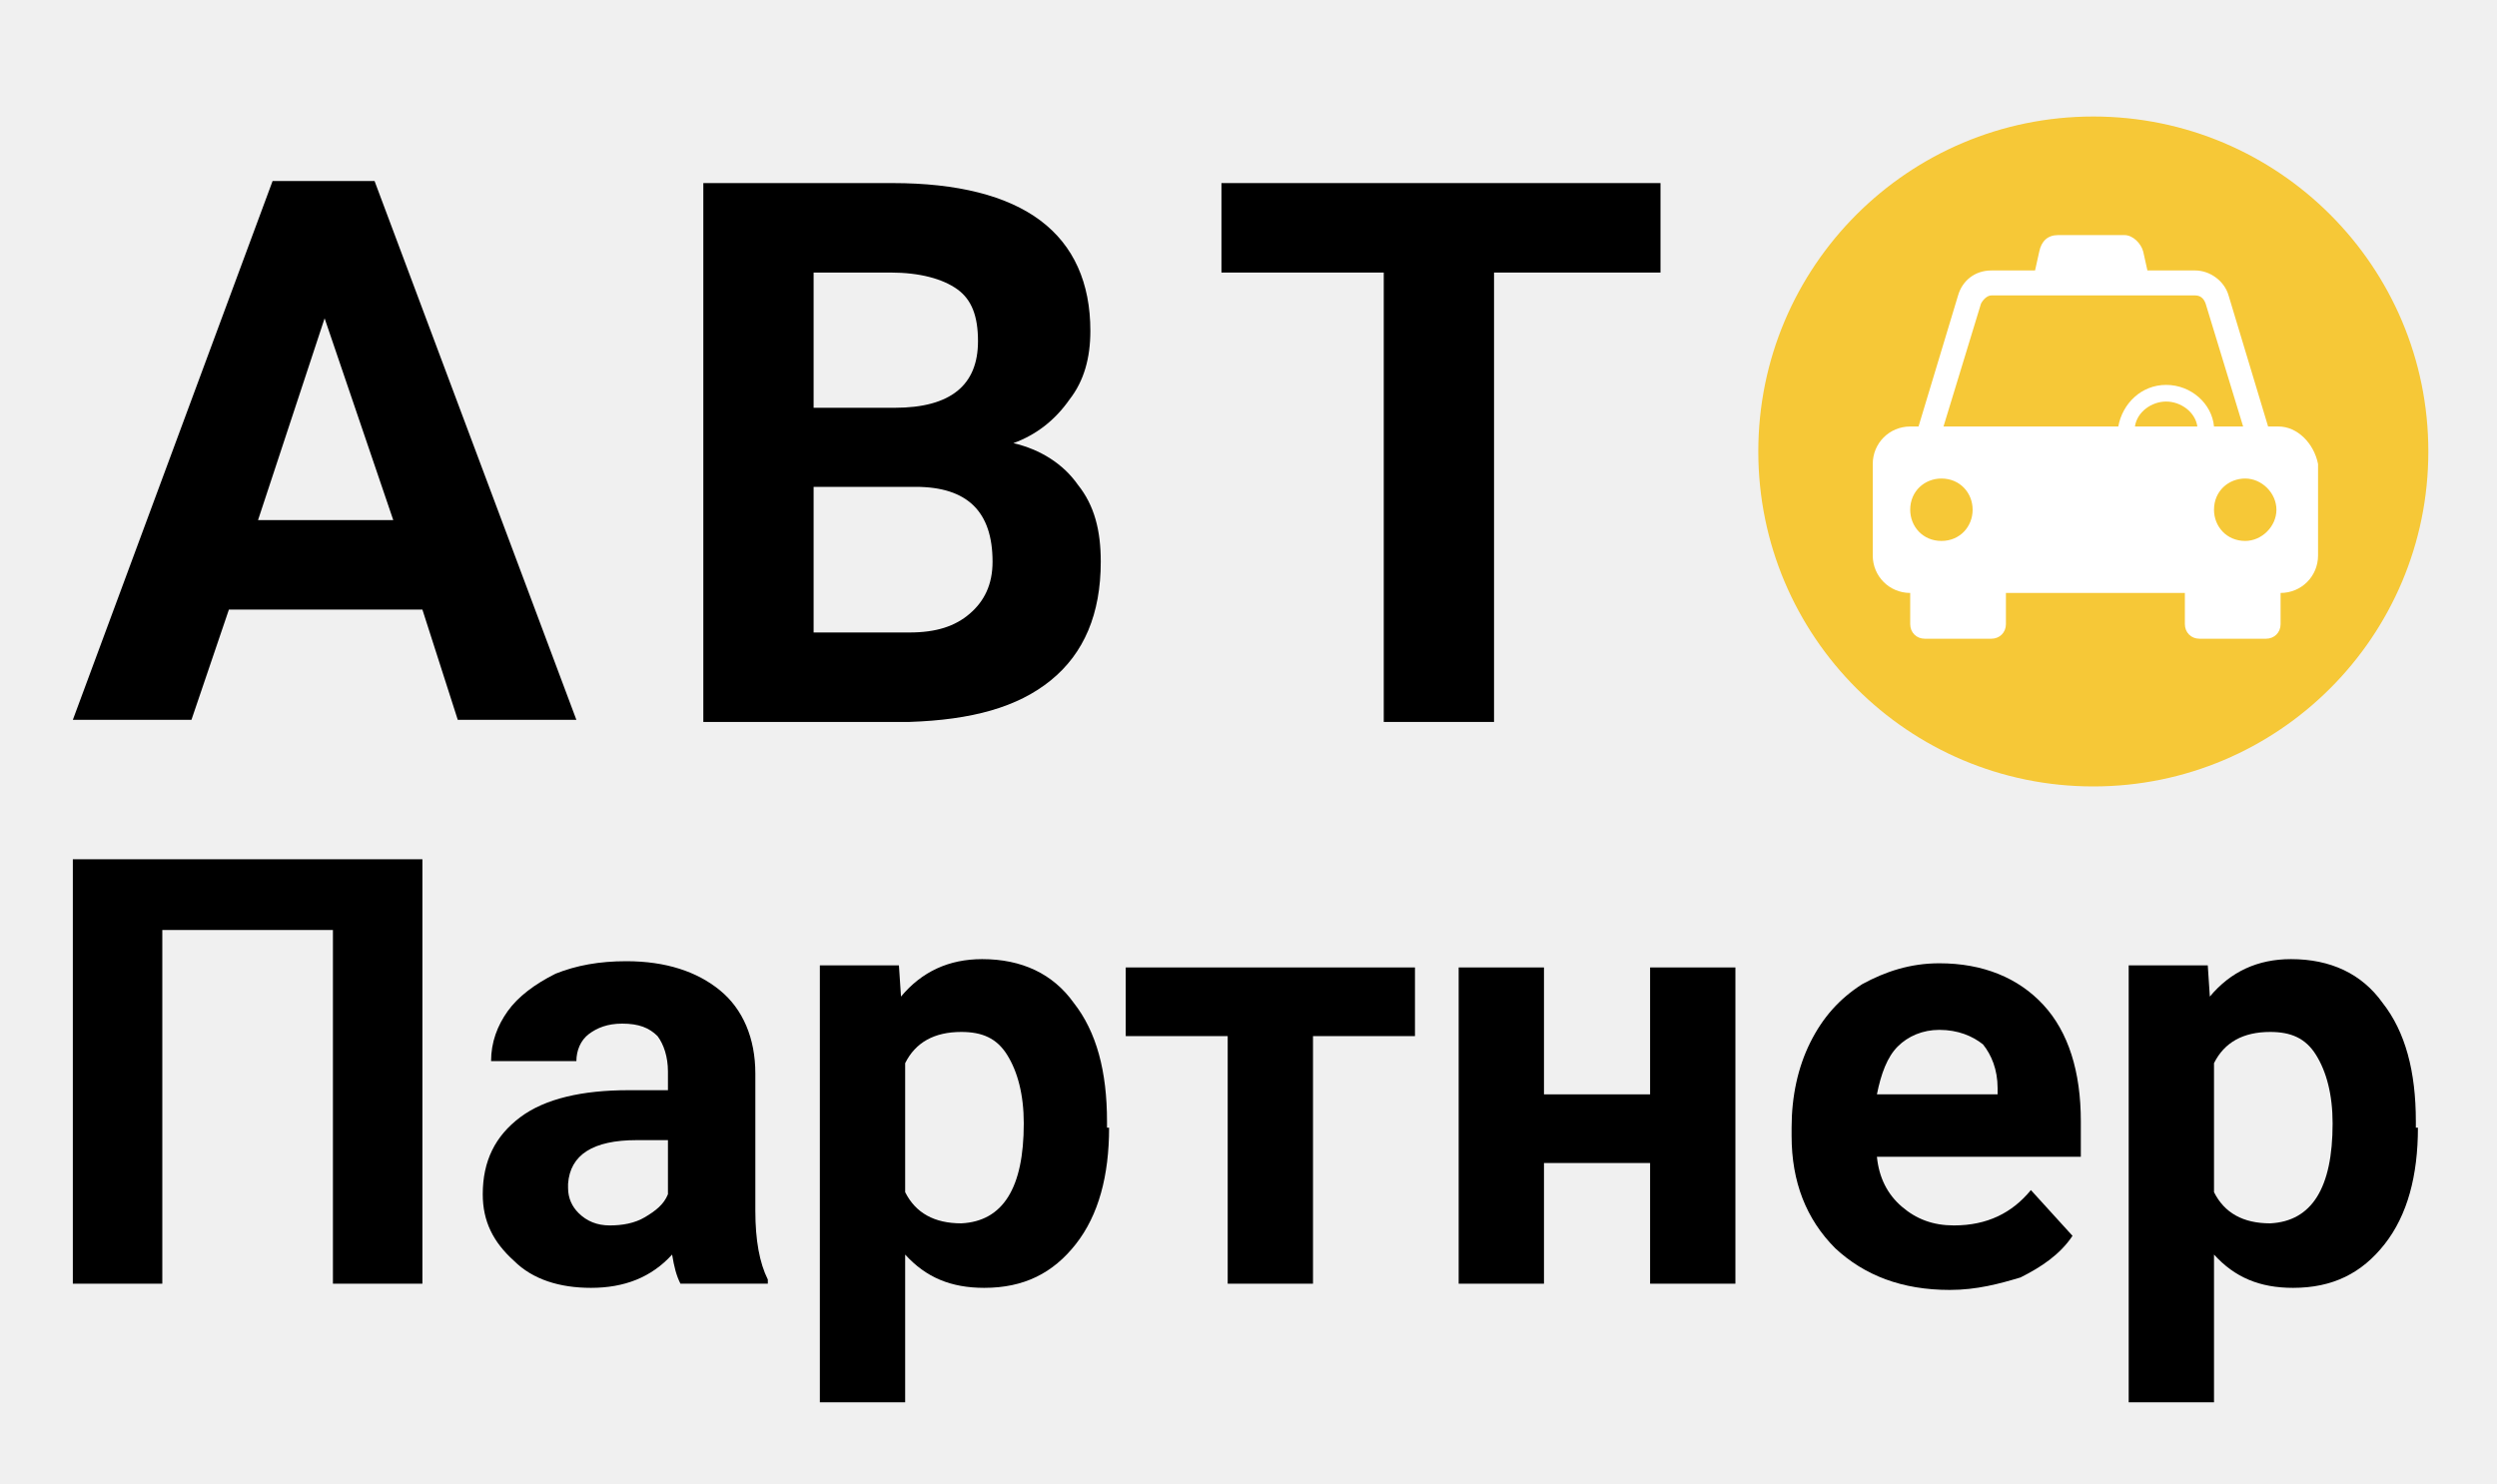
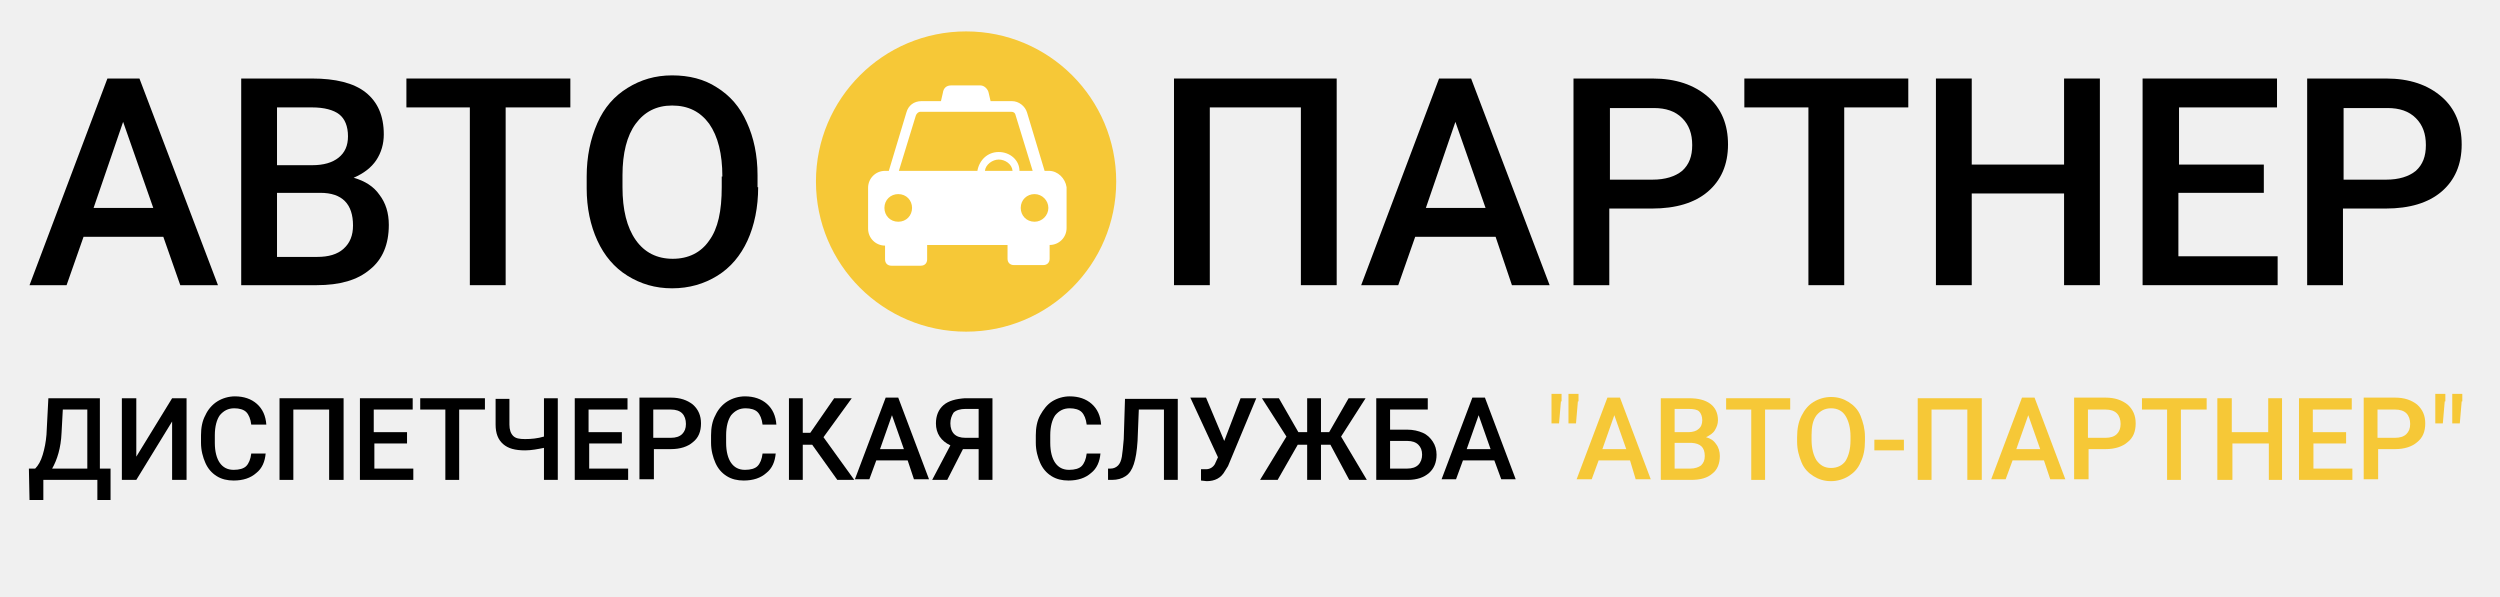
- <svg xmlns="http://www.w3.org/2000/svg" version="1.1" id="Слой_1" x="0px" y="0px" viewBox="0 0 120 71.3" style="enable-background:new 0 0 120 71.3;" xml:space="preserve">
+ <svg xmlns="http://www.w3.org/2000/svg" version="1.1" id="Слой_1" x="0px" y="0px" viewBox="0 0 398 95" style="enable-background:new 0 0 398 95;" xml:space="preserve">
  <style type="text/css">
	.st0{fill:#F6C837;}
	.st1{fill:#FFFFFF;}
</style>
  <g>
-     <path d="M20.3,29.3h-9.3l-1.8,5.3H3.5l9.6-25.9h4.9l9.7,25.9h-5.7L20.3,29.3z M12.4,25h6.5l-3.3-9.7L12.4,25z" />
-     <path d="M33.8,34.7V8.8h9.1c3.1,0,5.5,0.6,7.1,1.8s2.4,3,2.4,5.3c0,1.3-0.3,2.4-1,3.3c-0.7,1-1.6,1.7-2.7,2.1c1.3,0.3,2.4,1,3.1,2   c0.8,1,1.1,2.2,1.1,3.7c0,2.5-0.8,4.4-2.4,5.7c-1.6,1.3-3.8,1.9-6.8,2H33.8z M39.1,19.6h3.9c2.7,0,4-1.1,4-3.2c0-1.2-0.3-2-1-2.5   c-0.7-0.5-1.8-0.8-3.2-0.8h-3.7V19.6z M39.1,23.4v7h4.6c1.3,0,2.2-0.3,2.9-0.9s1.1-1.4,1.1-2.5c0-2.4-1.2-3.6-3.7-3.6H39.1z" />
-     <path d="M79.7,13.1h-7.9v21.6h-5.3V13.1h-7.8V8.8h21.1V13.1z" />
+     <circle class="st0" cx="153.8" cy="28.9" r="23.9" />
+     <path class="st1" d="M167,27.2h-0.7l-2.8-9.3c-0.3-1-1.3-1.8-2.4-1.8h-3.4l-0.3-1.3c-0.1-0.6-0.7-1.2-1.3-1.2h-4.7   c-0.7,0-1.2,0.4-1.3,1.2l-0.3,1.3h-3.1c-1.2,0-2.1,0.7-2.4,1.8l-2.8,9.3h-0.6c-1.5,0-2.7,1.2-2.7,2.7v6.5c0,1.5,1.2,2.7,2.7,2.7   l0,0v2.2c0,0.6,0.4,1,1,1h4.7c0.6,0,1-0.4,1-1V39h12.8v2.2c0,0.6,0.4,1,1,1h4.7c0.6,0,1-0.4,1-1V39l0,0c1.5,0,2.7-1.2,2.7-2.7v-6.5   C169.6,28.4,168.4,27.2,167,27.2z M143,35.3c-1.3,0-2.2-1-2.2-2.2c0-1.3,1-2.2,2.2-2.2c1.3,0,2.2,1,2.2,2.2   C145.2,34.3,144.3,35.3,143,35.3z M156.8,27.2c0.1-1,1.2-1.8,2.2-1.8s2.1,0.7,2.2,1.8H156.8z M159,24.2c-1.8,0-3.1,1.3-3.4,3h-12.5   l2.7-8.8c0.1-0.3,0.4-0.6,0.7-0.6h14.5c0.3,0,0.6,0.1,0.7,0.6l2.7,8.8h-2.1C162.3,25.5,160.8,24.2,159,24.2z M164.7,35.3   c-1.3,0-2.2-1-2.2-2.2c0-1.3,1-2.2,2.2-2.2s2.2,1,2.2,2.2C166.9,34.3,165.9,35.3,164.7,35.3z" />
  </g>
  <g>
-     <circle class="st0" cx="100.6" cy="21.7" r="16.1" />
-     <path class="st1" d="M109.5,20.5H109l-1.9-6.3c-0.2-0.7-0.9-1.2-1.6-1.2h-2.3l-0.2-0.9c-0.1-0.4-0.5-0.8-0.9-0.8h-3.2   c-0.5,0-0.8,0.3-0.9,0.8L97.8,13h-2.1c-0.8,0-1.4,0.5-1.6,1.2l-1.9,6.3h-0.4c-1,0-1.8,0.8-1.8,1.8v4.4c0,1,0.8,1.8,1.8,1.8h0v1.5   c0,0.4,0.3,0.7,0.7,0.7h3.2c0.4,0,0.7-0.3,0.7-0.7v-1.5h8.6v1.5c0,0.4,0.3,0.7,0.7,0.7h3.2c0.4,0,0.7-0.3,0.7-0.7v-1.5h0   c1,0,1.8-0.8,1.8-1.8v-4.4C111.2,21.3,110.4,20.5,109.5,20.5z M93.3,26c-0.9,0-1.5-0.7-1.5-1.5c0-0.9,0.7-1.5,1.5-1.5   c0.9,0,1.5,0.7,1.5,1.5C94.8,25.3,94.2,26,93.3,26z M102.6,20.5c0.1-0.7,0.8-1.2,1.5-1.2c0.7,0,1.4,0.5,1.5,1.2H102.6z M104.1,18.5   c-1.2,0-2.1,0.9-2.3,2h-8.4l1.8-5.9c0.1-0.2,0.3-0.4,0.5-0.4h9.8c0.2,0,0.4,0.1,0.5,0.4l1.8,5.9h-1.4   C106.3,19.4,105.3,18.5,104.1,18.5z M107.9,26c-0.9,0-1.5-0.7-1.5-1.5c0-0.9,0.7-1.5,1.5-1.5s1.5,0.7,1.5,1.5   C109.4,25.3,108.7,26,107.9,26z" />
+     <g>
+       <path d="M26,37.7H13.3l-2.7,7.7H4.7l12.4-32.9h5.1l12.5,32.9h-6L26,37.7z M14.9,33.1h9.5l-4.8-13.7L14.9,33.1z" />
+       <path d="M38.4,45.4V12.5h11.3c3.7,0,6.6,0.7,8.5,2.2c1.9,1.5,2.9,3.7,2.9,6.7c0,1.5-0.4,2.9-1.2,4.1c-0.8,1.2-2,2.1-3.6,2.8    c1.8,0.5,3.2,1.4,4.1,2.7c1,1.3,1.5,2.9,1.5,4.8c0,3.1-1,5.5-3,7.1c-2,1.7-4.8,2.5-8.5,2.5H38.4z M44.1,26.3h5.6    c1.8,0,3.2-0.4,4.2-1.2c1-0.8,1.5-1.9,1.5-3.4c0-1.6-0.5-2.8-1.4-3.5c-0.9-0.7-2.4-1.1-4.3-1.1h-5.6V26.3z M44.1,30.6v10.3h6.4    c1.8,0,3.2-0.4,4.2-1.3c1-0.9,1.5-2.1,1.5-3.7c0-3.4-1.7-5.2-5.2-5.2H44.1z" />
+       <path d="M90.8,17.1H80.5v28.3h-5.7V17.1H64.7v-4.6h26.1V17.1z" />
+       <path d="M120.7,29.8c0,3.2-0.6,6.1-1.7,8.5s-2.7,4.3-4.8,5.6s-4.5,2-7.2,2c-2.7,0-5-0.7-7.1-2c-2.1-1.3-3.7-3.2-4.8-5.6    s-1.7-5.2-1.7-8.3v-1.9c0-3.2,0.6-6,1.7-8.5c1.1-2.5,2.7-4.3,4.8-5.6s4.4-2,7.1-2s5.1,0.6,7.1,1.9c2.1,1.3,3.7,3.1,4.8,5.6    c1.1,2.4,1.7,5.2,1.7,8.4V29.8z M115,28.1c0-3.6-0.7-6.4-2.1-8.4c-1.4-1.9-3.3-2.9-5.9-2.9c-2.5,0-4.4,1-5.8,2.9    c-1.4,1.9-2.1,4.7-2.1,8.2v1.9c0,3.6,0.7,6.4,2.1,8.4c1.4,2,3.4,3,5.9,3c2.5,0,4.5-1,5.8-2.9c1.4-1.9,2-4.7,2-8.5V28.1z" />
+     </g>
+     <g>
+       <g>
+         <path d="M212.8,45.4h-5.7V17.1h-14.5v28.3h-5.7V12.5h25.9V45.4z" />
+         <path d="M238.1,37.7h-12.8l-2.7,7.7h-5.9l12.4-32.9h5.1l12.5,32.9h-6L238.1,37.7z M227,33.1h9.5l-4.8-13.7L227,33.1z" />
+         <path d="M256.2,33.2v12.2h-5.7V12.5h12.6c3.7,0,6.6,1,8.8,2.9c2.2,1.9,3.2,4.5,3.2,7.6c0,3.2-1.1,5.7-3.2,7.5     c-2.1,1.8-5.1,2.7-8.9,2.7H256.2z M256.2,28.6h6.9c2,0,3.6-0.5,4.7-1.4c1.1-1,1.6-2.3,1.6-4.1c0-1.8-0.5-3.2-1.6-4.3     s-2.6-1.6-4.5-1.6h-7V28.6z" />
+         <path d="M303.9,17.1h-10.3v28.3h-5.7V17.1h-10.2v-4.6h26.1V17.1z" />
+         <path d="M334.3,45.4h-5.7V30.8h-14.7v14.6h-5.7V12.5h5.7v13.7h14.7V12.5h5.7V45.4z" />
+         <path d="M360.3,30.7h-13.5v10.1h15.8v4.6h-21.5V12.5h21.4v4.6h-15.6v9.1h13.5V30.7z" />
+         <path d="M373,33.2v12.2h-5.7V12.5h12.6c3.7,0,6.6,1,8.8,2.9c2.2,1.9,3.2,4.5,3.2,7.6c0,3.2-1.1,5.7-3.2,7.5     c-2.1,1.8-5.1,2.7-8.9,2.7H373z M373,28.6h6.9c2,0,3.6-0.5,4.7-1.4c1.1-1,1.6-2.3,1.6-4.1c0-1.8-0.5-3.2-1.6-4.3     s-2.6-1.6-4.5-1.6h-7V28.6z" />
+       </g>
+     </g>
  </g>
  <g>
-     <path d="M20.3,61.7h-4.3v-17H7.8v17H3.5V41.3h16.8V61.7z" />
-     <path d="M32.7,61.7c-0.2-0.4-0.3-0.8-0.4-1.4c-1,1.1-2.3,1.6-3.9,1.6c-1.5,0-2.8-0.4-3.7-1.3c-1-0.9-1.5-1.9-1.5-3.2   c0-1.6,0.6-2.8,1.8-3.7c1.2-0.9,3-1.3,5.2-1.3h1.9v-0.9c0-0.7-0.2-1.3-0.5-1.7c-0.4-0.4-0.9-0.6-1.7-0.6c-0.7,0-1.2,0.2-1.6,0.5   c-0.4,0.3-0.6,0.8-0.6,1.3h-4.1c0-0.9,0.3-1.7,0.8-2.4c0.5-0.7,1.3-1.3,2.3-1.8c1-0.4,2.1-0.6,3.4-0.6c1.9,0,3.4,0.5,4.5,1.4   c1.1,0.9,1.7,2.3,1.7,4v6.6c0,1.4,0.2,2.5,0.6,3.3v0.2H32.7z M29.3,58.9c0.6,0,1.2-0.1,1.7-0.4c0.5-0.3,0.9-0.6,1.1-1.1v-2.6h-1.5   c-2.1,0-3.2,0.7-3.3,2.1l0,0.2c0,0.5,0.2,0.9,0.5,1.2C28.2,58.7,28.7,58.9,29.3,58.9z" />
-     <path d="M53.3,54.2c0,2.3-0.5,4.2-1.6,5.6c-1.1,1.4-2.5,2.1-4.4,2.1c-1.6,0-2.8-0.5-3.8-1.6v7.1h-4.1v-21h3.8l0.1,1.5   c1-1.2,2.3-1.8,3.9-1.8c1.9,0,3.4,0.7,4.4,2.1c1.1,1.4,1.6,3.3,1.6,5.7V54.2z M49.2,54c0-1.4-0.3-2.5-0.8-3.3   c-0.5-0.8-1.2-1.1-2.2-1.1c-1.3,0-2.2,0.5-2.7,1.5v6.2c0.5,1,1.4,1.5,2.7,1.5C48.2,58.7,49.2,57.1,49.2,54z" />
-     <path d="M68,49.8h-4.9v11.9h-4.1V49.8h-4.9v-3.3H68V49.8z" />
-     <path d="M83.4,61.7h-4.1v-5.8h-5.1v5.8h-4.1V46.5h4.1v6.1h5.1v-6.1h4.1V61.7z" />
-     <path d="M93.7,62c-2.3,0-4.1-0.7-5.5-2c-1.4-1.4-2.1-3.2-2.1-5.4v-0.4c0-1.5,0.3-2.9,0.9-4.1c0.6-1.2,1.4-2.1,2.5-2.8   c1.1-0.6,2.3-1,3.7-1c2.1,0,3.8,0.7,5,2c1.2,1.3,1.8,3.2,1.8,5.6v1.7h-9.8c0.1,1,0.5,1.8,1.2,2.4c0.7,0.6,1.5,0.9,2.5,0.9   c1.6,0,2.8-0.6,3.7-1.7l2,2.2c-0.6,0.9-1.5,1.5-2.5,2C96.1,61.7,95,62,93.7,62z M93.2,49.5c-0.8,0-1.5,0.3-2,0.8   c-0.5,0.5-0.8,1.3-1,2.3H96v-0.3c0-0.9-0.3-1.6-0.7-2.1C94.8,49.8,94.1,49.5,93.2,49.5z" />
-     <path d="M116.2,54.2c0,2.3-0.5,4.2-1.6,5.6c-1.1,1.4-2.5,2.1-4.4,2.1c-1.6,0-2.8-0.5-3.8-1.6v7.1h-4.1v-21h3.8l0.1,1.5   c1-1.2,2.3-1.8,3.9-1.8c1.9,0,3.4,0.7,4.4,2.1c1.1,1.4,1.6,3.3,1.6,5.7V54.2z M112.1,54c0-1.4-0.3-2.5-0.8-3.3   c-0.5-0.8-1.2-1.1-2.2-1.1c-1.3,0-2.2,0.5-2.7,1.5v6.2c0.5,1,1.4,1.5,2.7,1.5C111.1,58.7,112.1,57.1,112.1,54z" />
+     <path d="M17.6,79.6h-2.1v-3.2H6.9v3.2H4.7l-0.1-5h1c0.5-0.5,0.9-1.2,1.2-2.2c0.3-1,0.5-2,0.6-3.2l0.3-5.8h8.2v11.2h1.7L17.6,79.6z    M8.3,74.6h5.6v-9.4H10l-0.2,3.7C9.7,71.3,9.1,73.2,8.3,74.6z" />
+     <path d="M27.4,63.4h2.3v13h-2.3v-9.3l-5.7,9.3h-2.3v-13h2.3v9.3L27.4,63.4z" />
+     <path d="M42.3,72.1c-0.1,1.4-0.6,2.5-1.5,3.2c-0.9,0.8-2.1,1.2-3.6,1.2c-1,0-1.9-0.2-2.7-0.7c-0.8-0.5-1.4-1.2-1.8-2.1   c-0.4-0.9-0.7-2-0.7-3.2v-1.2c0-1.2,0.2-2.3,0.7-3.2c0.4-0.9,1.1-1.7,1.9-2.2c0.8-0.5,1.8-0.8,2.8-0.8c1.4,0,2.6,0.4,3.5,1.2   c0.9,0.8,1.4,1.9,1.5,3.3H40c-0.1-0.9-0.4-1.6-0.8-2c-0.4-0.4-1.1-0.6-1.9-0.6c-1,0-1.7,0.4-2.3,1.1c-0.5,0.7-0.8,1.8-0.8,3.2v1.2   c0,1.4,0.3,2.5,0.8,3.2c0.5,0.7,1.2,1.1,2.2,1.1c0.9,0,1.6-0.2,2-0.6c0.4-0.4,0.7-1.1,0.8-2H42.3z" />
+     <path d="M54.6,76.4h-2.2V65.2h-5.7v11.2h-2.2v-13h10.2V76.4z" />
+     <path d="M64.9,70.6h-5.3v4h6.2v1.8h-8.5v-13h8.4v1.8h-6.2v3.6h5.3V70.6z" />
+     <path d="M77.2,65.2h-4.1v11.2h-2.2V65.2h-4v-1.8h10.3V65.2z" />
+     <path d="M88.8,63.4v13h-2.2v-5.1c-1,0.2-2,0.4-3,0.4c-1.6,0-2.7-0.3-3.5-1c-0.8-0.7-1.2-1.7-1.2-3.1v-4.1h2.2v4.1   c0,0.8,0.2,1.4,0.6,1.8c0.4,0.4,1,0.5,1.9,0.5c1,0,2-0.1,3-0.4v-6.1H88.8z" />
+     <path d="M99.1,70.6h-5.3v4h6.2v1.8h-8.5v-13h8.4v1.8h-6.2v3.6h5.3V70.6z" />
+     <path d="M104.1,71.5v4.8h-2.3v-13h5c1.5,0,2.6,0.4,3.5,1.1c0.9,0.8,1.3,1.8,1.3,3c0,1.3-0.4,2.3-1.3,3c-0.8,0.7-2,1.1-3.5,1.1   H104.1z M104.1,69.7h2.7c0.8,0,1.4-0.2,1.8-0.6c0.4-0.4,0.6-0.9,0.6-1.6c0-0.7-0.2-1.3-0.6-1.7c-0.4-0.4-1-0.6-1.8-0.6h-2.8V69.7z" />
+     <path d="M123.5,72.1c-0.1,1.4-0.6,2.5-1.5,3.2c-0.9,0.8-2.1,1.2-3.6,1.2c-1,0-1.9-0.2-2.7-0.7c-0.8-0.5-1.4-1.2-1.8-2.1   c-0.4-0.9-0.7-2-0.7-3.2v-1.2c0-1.2,0.2-2.3,0.7-3.2c0.4-0.9,1.1-1.7,1.9-2.2c0.8-0.5,1.8-0.8,2.8-0.8c1.4,0,2.6,0.4,3.5,1.2   c0.9,0.8,1.4,1.9,1.5,3.3h-2.2c-0.1-0.9-0.4-1.6-0.8-2c-0.4-0.4-1.1-0.6-1.9-0.6c-1,0-1.7,0.4-2.3,1.1c-0.5,0.7-0.8,1.8-0.8,3.2   v1.2c0,1.4,0.3,2.5,0.8,3.2c0.5,0.7,1.2,1.1,2.2,1.1c0.9,0,1.6-0.2,2-0.6c0.4-0.4,0.7-1.1,0.8-2H123.5z" />
+     <path d="M129.3,70.8h-1.5v5.6h-2.2v-13h2.2v5.5h1.2l3.8-5.5h2.8l-4.5,6.2l4.9,6.8h-2.7L129.3,70.8z" />
+     <path d="M144.5,73.3h-5l-1.1,3h-2.3l4.9-13h2l4.9,13h-2.4L144.5,73.3z M140.1,71.5h3.8l-1.9-5.4L140.1,71.5z" />
+     <path d="M155.8,76.4v-4.9h-2.5l-2.5,4.9h-2.4l2.9-5.5c-1.5-0.7-2.3-1.9-2.3-3.5c0-1.2,0.4-2.2,1.2-2.9c0.8-0.7,2-1,3.4-1.1h4.4v13   H155.8z M151.3,67.4c0,0.7,0.2,1.3,0.6,1.7c0.4,0.4,1,0.6,1.8,0.6h2.1v-4.6h-2.1c-0.8,0-1.5,0.2-1.9,0.6   C151.5,66.2,151.3,66.7,151.3,67.4z" />
+     <path d="M175.2,72.1c-0.1,1.4-0.6,2.5-1.5,3.2c-0.9,0.8-2.1,1.2-3.6,1.2c-1,0-1.9-0.2-2.7-0.7c-0.8-0.5-1.4-1.2-1.8-2.1   c-0.4-0.9-0.7-2-0.7-3.2v-1.2c0-1.2,0.2-2.3,0.7-3.2s1.1-1.7,1.9-2.2c0.8-0.5,1.8-0.8,2.8-0.8c1.4,0,2.6,0.4,3.5,1.2   c0.9,0.8,1.4,1.9,1.5,3.3H173c-0.1-0.9-0.4-1.6-0.8-2c-0.4-0.4-1.1-0.6-1.9-0.6c-1,0-1.7,0.4-2.3,1.1c-0.5,0.7-0.8,1.8-0.8,3.2v1.2   c0,1.4,0.3,2.5,0.8,3.2c0.5,0.7,1.2,1.1,2.2,1.1c0.9,0,1.6-0.2,2-0.6c0.4-0.4,0.7-1.1,0.8-2H175.2z" />
+     <path d="M187.5,63.4v13h-2.2V65.2h-4l-0.2,5c-0.1,1.6-0.3,2.8-0.6,3.7c-0.3,0.9-0.7,1.5-1.3,1.9c-0.6,0.4-1.3,0.6-2.2,0.6h-0.6   v-1.8l0.4,0c0.5,0,0.9-0.2,1.2-0.5c0.3-0.3,0.5-0.8,0.6-1.4c0.1-0.6,0.2-1.6,0.3-2.8l0.2-6.4H187.5z" />
+     <path d="M194.9,70.2l2.6-6.8h2.5l-4.5,10.8L195,75c-0.6,1.1-1.6,1.6-2.9,1.6l-0.9-0.1l0-1.8c0.1,0,0.4,0,0.8,0   c0.6,0,1.1-0.3,1.4-0.8l0.5-1.1l-4.4-9.5h2.5L194.9,70.2z" />
+     <path d="M211.8,70.8h-1.5v5.6h-2.2v-5.6h-1.5l-3.2,5.6h-2.8l4.2-6.9l-3.9-6.1h2.7l3.1,5.4h1.4v-5.4h2.2v5.4h1.3l3.1-5.4h2.7   l-3.9,6.1l4.1,6.9h-2.8L211.8,70.8z" />
+     <path d="M227.3,65.2h-6v3.2h2.7c1,0,1.8,0.2,2.5,0.5c0.7,0.3,1.2,0.8,1.6,1.4c0.4,0.6,0.6,1.3,0.6,2.1c0,1.2-0.4,2.2-1.2,2.9   c-0.8,0.7-1.9,1.1-3.4,1.1h-5v-13h8.2V65.2z M221.3,70.2v4.4h2.7c0.8,0,1.4-0.2,1.8-0.6c0.4-0.4,0.6-1,0.6-1.6   c0-0.7-0.2-1.2-0.6-1.6c-0.4-0.4-1-0.6-1.7-0.6H221.3z" />
+     <path d="M237.9,73.3h-5l-1.1,3h-2.3l4.9-13h2l4.9,13H239L237.9,73.3z M233.5,71.5h3.8l-1.9-5.4L233.5,71.5z" />
+     <path class="st0" d="M248.5,63.9l-0.3,3.5h-1.2v-4.7h1.6V63.9z M251.2,63.9l-0.3,3.5h-1.2v-4.7h1.6V63.9z" />
+     <path class="st0" d="M259.5,73.3h-5l-1.1,3H251l4.9-13h2l4.9,13h-2.4L259.5,73.3z M255.1,71.5h3.8l-1.9-5.4L255.1,71.5z" />
+     <path class="st0" d="M264.4,76.4v-13h4.5c1.5,0,2.6,0.3,3.4,0.9c0.8,0.6,1.2,1.5,1.2,2.6c0,0.6-0.2,1.1-0.5,1.6   c-0.3,0.5-0.8,0.8-1.4,1.1c0.7,0.2,1.2,0.5,1.6,1.1c0.4,0.5,0.6,1.2,0.6,1.9c0,1.2-0.4,2.2-1.2,2.8c-0.8,0.7-1.9,1-3.4,1H264.4z    M266.6,68.8h2.2c0.7,0,1.3-0.2,1.6-0.5c0.4-0.3,0.6-0.8,0.6-1.4c0-0.6-0.2-1.1-0.5-1.4s-0.9-0.4-1.7-0.4h-2.2V68.8z M266.6,70.5   v4.1h2.5c0.7,0,1.3-0.2,1.7-0.5c0.4-0.4,0.6-0.8,0.6-1.5c0-1.4-0.7-2-2.1-2.1H266.6z" />
+     <path class="st0" d="M285,65.2H281v11.2h-2.2V65.2h-4v-1.8H285V65.2z" />
+     <path class="st0" d="M296.9,70.2c0,1.3-0.2,2.4-0.7,3.4c-0.4,1-1.1,1.7-1.9,2.2c-0.8,0.5-1.8,0.8-2.8,0.8c-1.1,0-2-0.3-2.8-0.8   c-0.8-0.5-1.5-1.2-1.9-2.2c-0.4-1-0.7-2-0.7-3.3v-0.7c0-1.3,0.2-2.4,0.7-3.4c0.5-1,1.1-1.7,1.9-2.2c0.8-0.5,1.8-0.8,2.8-0.8   c1.1,0,2,0.3,2.8,0.8c0.8,0.5,1.5,1.2,1.9,2.2c0.4,1,0.7,2.1,0.7,3.3V70.2z M294.6,69.5c0-1.4-0.3-2.5-0.8-3.3   c-0.5-0.8-1.3-1.2-2.3-1.2c-1,0-1.7,0.4-2.3,1.1c-0.6,0.8-0.8,1.8-0.8,3.2v0.7c0,1.4,0.3,2.5,0.8,3.3c0.6,0.8,1.3,1.2,2.3,1.2   c1,0,1.8-0.4,2.3-1.1c0.5-0.8,0.8-1.9,0.8-3.3V69.5z" />
+     <path class="st0" d="M303.1,71.7h-4.7V70h4.7V71.7z" />
+     <path class="st0" d="M315.4,76.4h-2.2V65.2h-5.7v11.2h-2.2v-13h10.2V76.4z" />
+     <path class="st0" d="M325.4,73.3h-5l-1.1,3h-2.3l4.9-13h2l4.9,13h-2.4L325.4,73.3z M321,71.5h3.8l-1.9-5.4L321,71.5z" />
+     <path class="st0" d="M332.5,71.5v4.8h-2.3v-13h5c1.5,0,2.6,0.4,3.5,1.1c0.9,0.8,1.3,1.8,1.3,3c0,1.3-0.4,2.3-1.3,3   c-0.8,0.7-2,1.1-3.5,1.1H332.5z M332.5,69.7h2.7c0.8,0,1.4-0.2,1.8-0.6c0.4-0.4,0.6-0.9,0.6-1.6c0-0.7-0.2-1.3-0.6-1.7   c-0.4-0.4-1-0.6-1.8-0.6h-2.8V69.7z" />
+     <path class="st0" d="M351.3,65.2h-4.1v11.2H345V65.2h-4v-1.8h10.3V65.2z" />
+     <path class="st0" d="M363.4,76.4h-2.2v-5.8h-5.8v5.8H353v-13h2.3v5.4h5.8v-5.4h2.2V76.4z" />
+     <path class="st0" d="M373.6,70.6h-5.3v4h6.2v1.8H366v-13h8.4v1.8h-6.2v3.6h5.3V70.6z" />
+     <path class="st0" d="M378.6,71.5v4.8h-2.3v-13h5c1.5,0,2.6,0.4,3.5,1.1c0.9,0.8,1.3,1.8,1.3,3c0,1.3-0.4,2.3-1.3,3   c-0.8,0.7-2,1.1-3.5,1.1H378.6z M378.6,69.7h2.7c0.8,0,1.4-0.2,1.8-0.6c0.4-0.4,0.6-0.9,0.6-1.6c0-0.7-0.2-1.3-0.6-1.7   c-0.4-0.4-1-0.6-1.8-0.6h-2.8V69.7z" />
+     <path class="st0" d="M389.2,63.9l-0.3,3.5h-1.2v-4.7h1.6V63.9z M391.9,63.9l-0.3,3.5h-1.2v-4.7h1.6V63.9z" />
  </g>
</svg>
